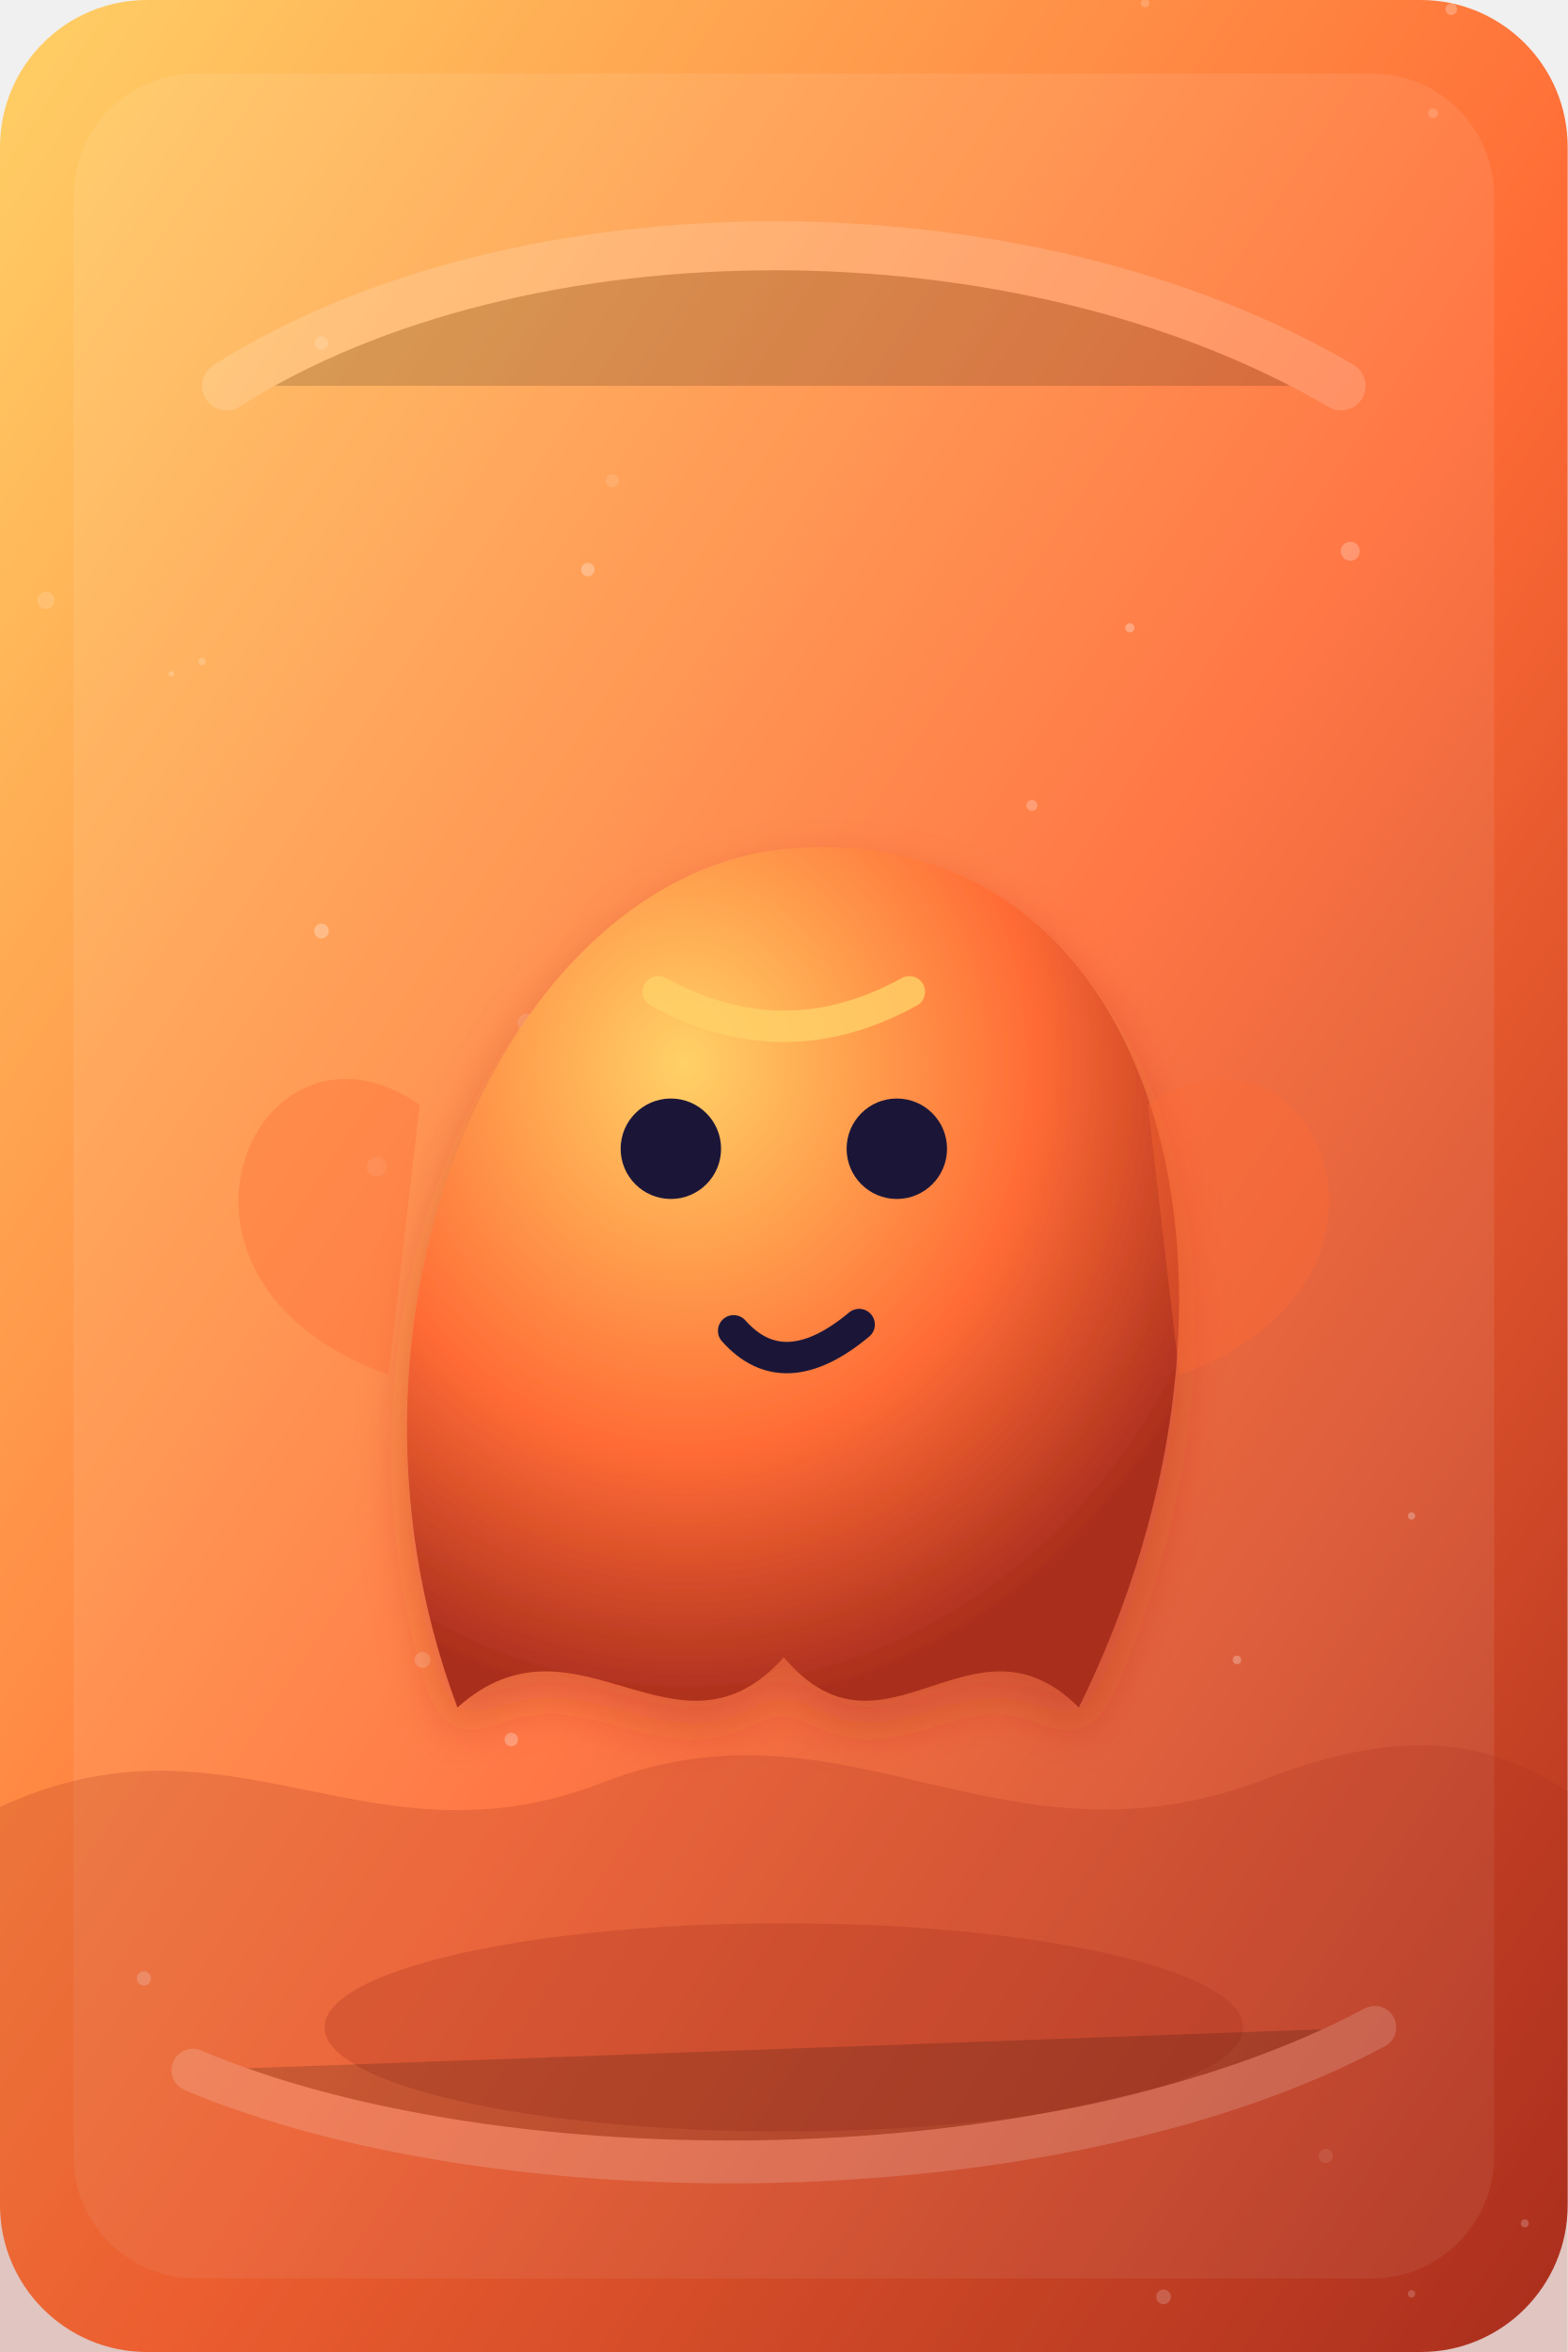
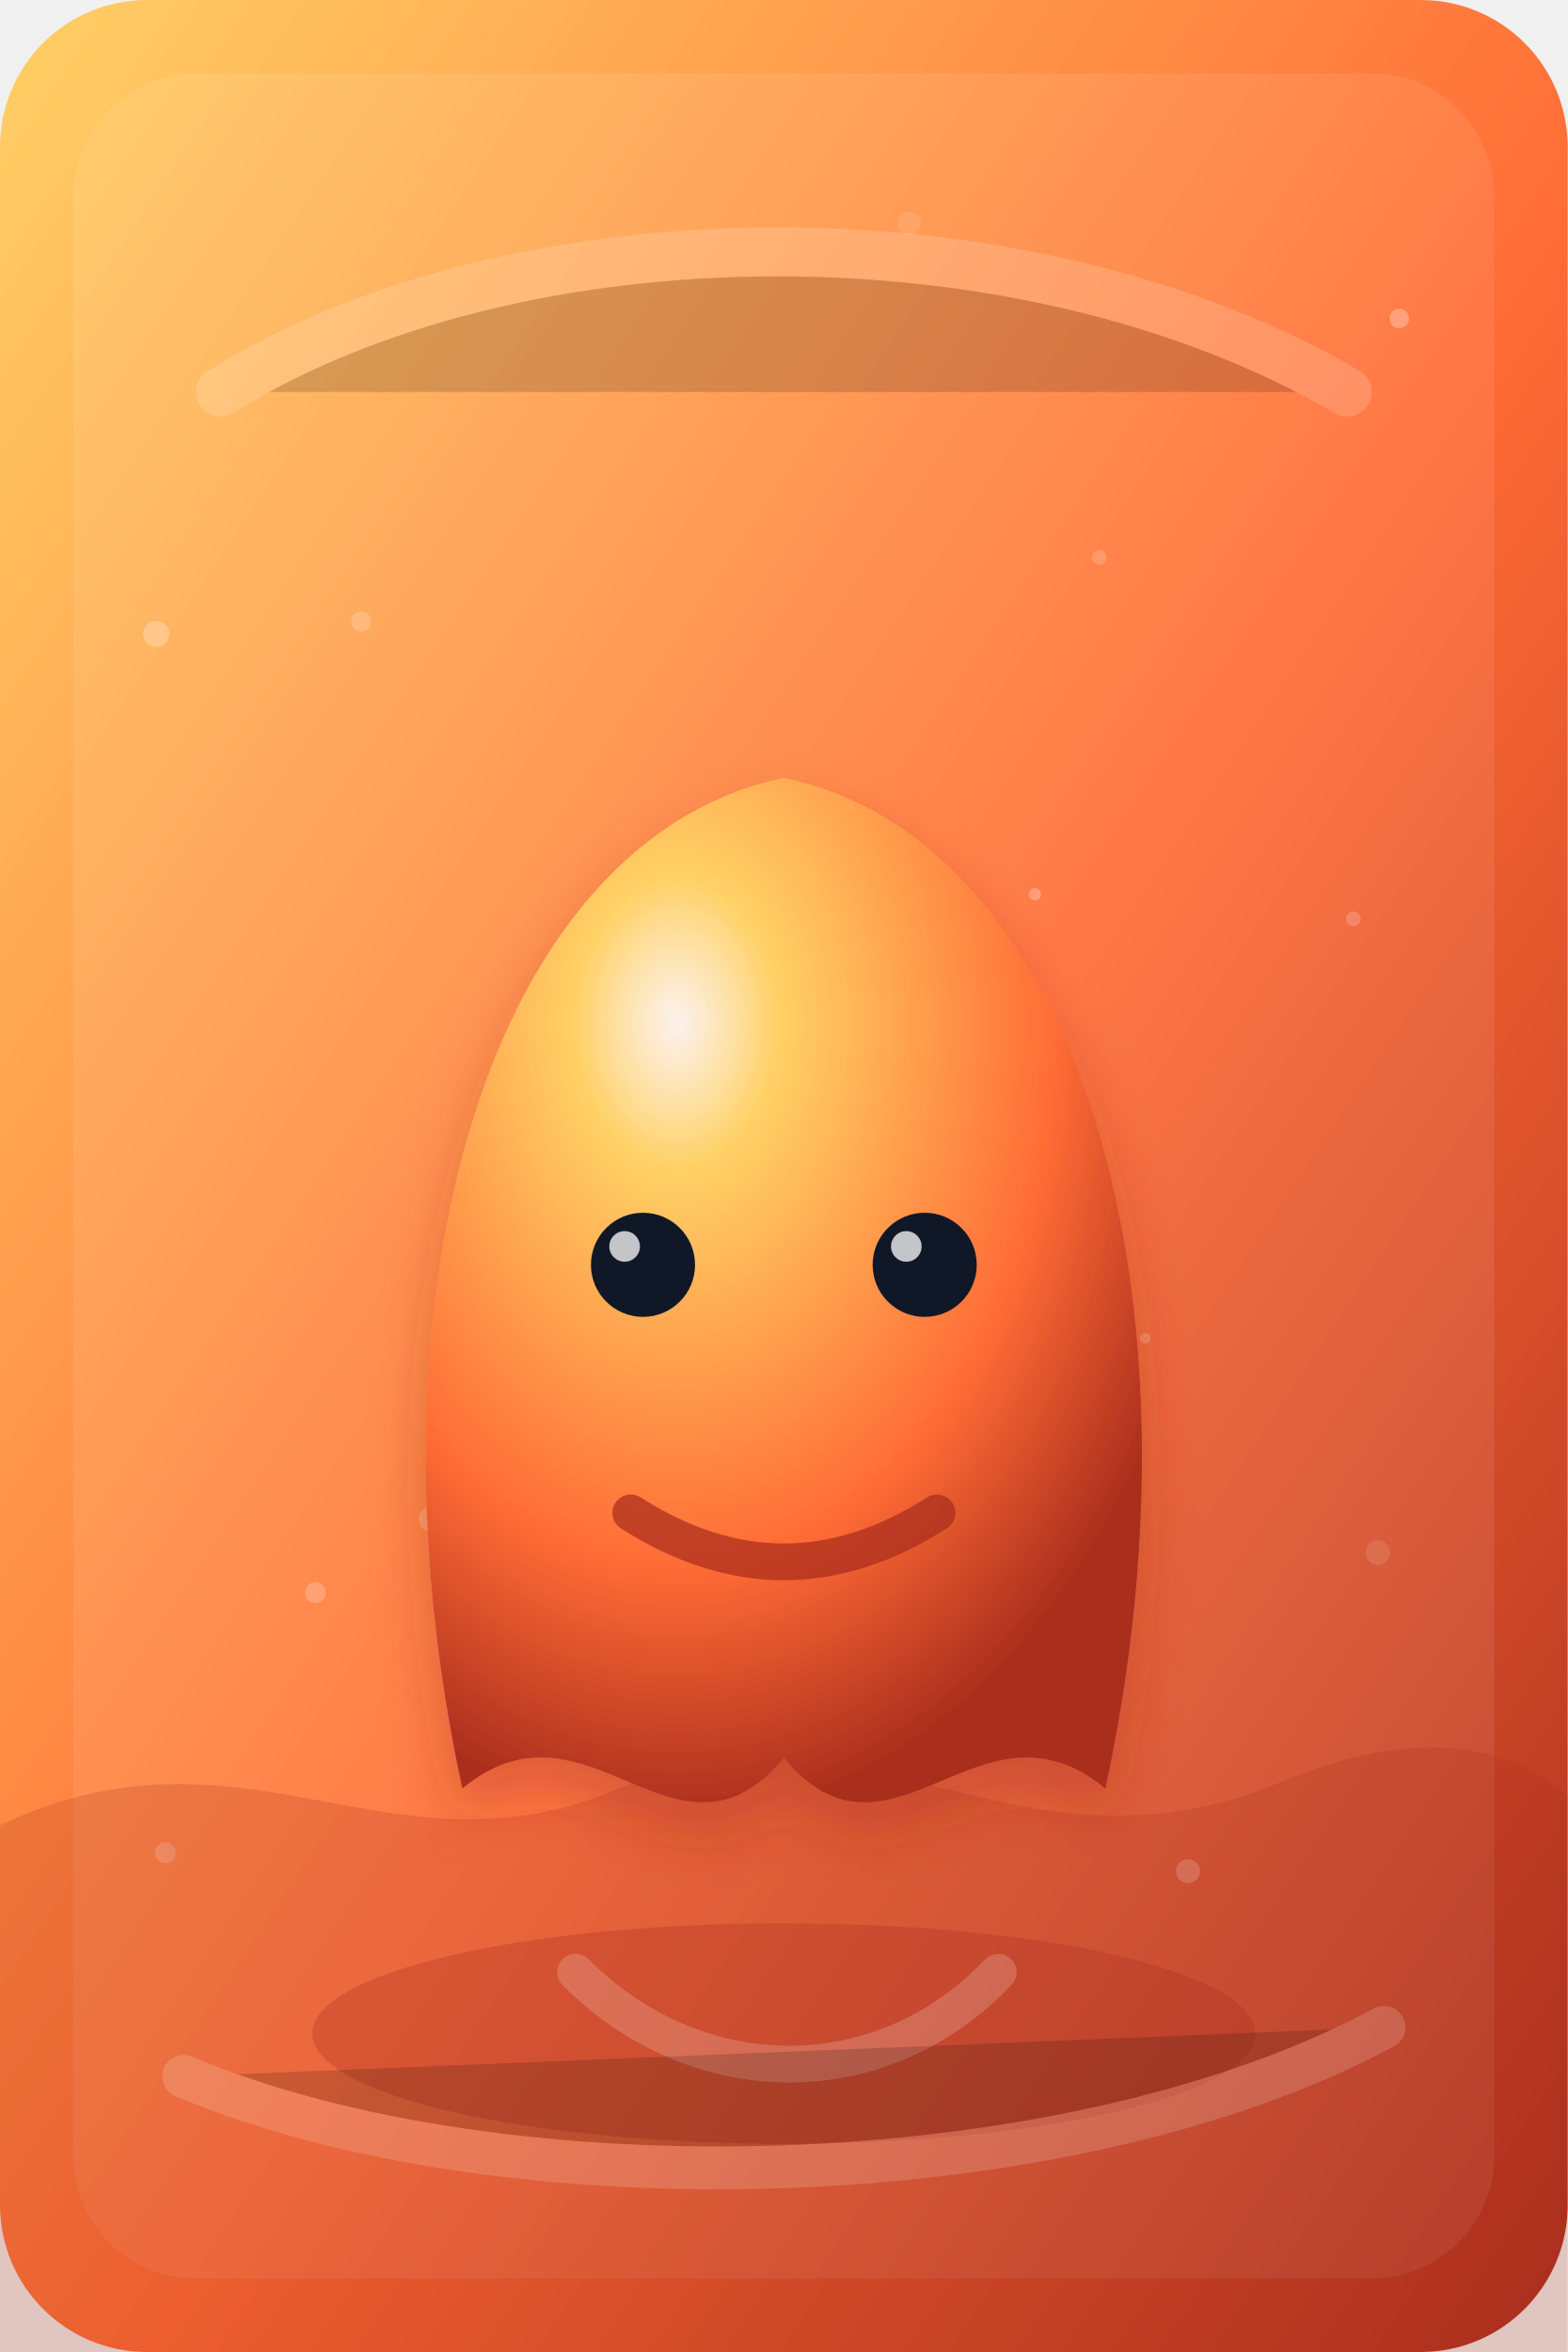
- <svg xmlns="http://www.w3.org/2000/svg" viewBox="0 0 512 768" role="img" aria-label="炼狱魔狼 original portrait">
+ <svg xmlns="http://www.w3.org/2000/svg" viewBox="0 0 512 768" role="img" aria-label="灾焰魔狼 unique portrait">
  <defs>
-     <linearGradient id="bgp13" x1="0" y1="0" x2="1" y2="1">
+     <linearGradient id="bg13" x1="0" y1="0" x2="1" y2="1">
      <stop offset="0" stop-color="#ffd166" />
      <stop offset=".55" stop-color="#ff6b35" />
      <stop offset="1" stop-color="#a92d1d" />
    </linearGradient>
-     <radialGradient id="body" cx=".36" cy=".25" r=".76">
-       <stop offset="0" stop-color="#ffd166" />
-       <stop offset=".6" stop-color="#ff6b35" />
+     <radialGradient id="body13" cx=".35" cy=".24" r=".78">
+       <stop offset="0" stop-color="#fff" stop-opacity=".88" />
+       <stop offset=".18" stop-color="#ffd166" />
+       <stop offset=".68" stop-color="#ff6b35" />
      <stop offset="1" stop-color="#a92d1d" />
    </radialGradient>
-     <radialGradient id="head" cx=".36" cy=".26" r=".72">
-       <stop offset="0" stop-color="#ffffff" stop-opacity=".85" />
-       <stop offset=".2" stop-color="#ffd166" />
-       <stop offset=".72" stop-color="#ff6b35" />
-       <stop offset="1" stop-color="#a92d1d" />
-     </radialGradient>
-     <filter id="softShadow" x="-30%" y="-30%" width="160%" height="160%">
-       <feDropShadow dx="0" dy="8" stdDeviation="8" flood-color="#a92d1d" flood-opacity=".35" />
+     <filter id="shadow13" x="-30%" y="-30%" width="160%" height="160%">
+       <feDropShadow dx="0" dy="10" stdDeviation="9" flood-color="#a92d1d" flood-opacity=".36" />
    </filter>
  </defs>
-   <rect width="512" height="768" rx="48" fill="url(#bgp13)" />
-   <rect x="24" y="24" width="464" height="720" rx="40" fill="#ffffff" opacity=".08" />
-   <g opacity=".42">
-     <circle cx="461" cy="749" r="1.2" fill="#fff" opacity="0.58" />
-     <circle cx="167" cy="568" r="2.2" fill="#fff" opacity="0.65" />
-     <circle cx="380" cy="750" r="2.4" fill="#fff" opacity="0.57" />
-     <circle cx="441" cy="180" r="3.1" fill="#fff" opacity="0.58" />
-     <circle cx="105" cy="112" r="2.2" fill="#fff" opacity="0.34" />
-     <circle cx="47" cy="646" r="2.3" fill="#fff" opacity="0.64" />
-     <circle cx="15" cy="196" r="2.8" fill="#fff" opacity="0.35" />
-     <circle cx="369" cy="205" r="1.5" fill="#fff" opacity="0.69" />
-     <circle cx="56" cy="220" r="0.9" fill="#fff" opacity="0.47" />
-     <circle cx="138" cy="542" r="2.6" fill="#fff" opacity="0.43" />
-     <circle cx="367" cy="401" r="2.9" fill="#fff" opacity="0.42" />
-     <circle cx="123" cy="381" r="3.2" fill="#fff" opacity="0.29" />
-     <circle cx="468" cy="37" r="1.6" fill="#fff" opacity="0.39" />
-     <circle cx="192" cy="186" r="2.2" fill="#fff" opacity="0.66" />
-     <circle cx="66" cy="216" r="1.2" fill="#fff" opacity="0.46" />
-     <circle cx="404" cy="542" r="1.4" fill="#fff" opacity="0.64" />
-     <circle cx="243" cy="380" r="3.1" fill="#fff" opacity="0.61" />
-     <circle cx="185" cy="414" r="3.1" fill="#fff" opacity="0.57" />
-     <circle cx="474" cy="3" r="1.9" fill="#fff" opacity="0.59" />
-     <circle cx="374" cy="1" r="1.4" fill="#fff" opacity="0.44" />
-     <circle cx="498" cy="726" r="1.3" fill="#fff" opacity="0.63" />
-     <circle cx="260" cy="321" r="1.4" fill="#fff" opacity="0.69" />
-     <circle cx="433" cy="704" r="2.3" fill="#fff" opacity="0.27" />
-     <circle cx="172" cy="334" r="3.0" fill="#fff" opacity="0.32" />
-     <circle cx="105" cy="304" r="2.4" fill="#fff" opacity="0.67" />
-     <circle cx="200" cy="157" r="2.1" fill="#fff" opacity="0.29" />
-     <circle cx="461" cy="495" r="1.2" fill="#fff" opacity="0.63" />
-     <circle cx="337" cy="263" r="1.8" fill="#fff" opacity="0.58" />
+   <rect width="512" height="768" rx="48" fill="url(#bg13)" />
+   <rect x="24" y="24" width="464" height="720" rx="40" fill="#fff" opacity=".08" />
+   <g opacity=".46">
+     <circle cx="374" cy="437" r="1.7" fill="#fff" opacity="0.44" />
+     <circle cx="51" cy="207" r="4.3" fill="#fff" opacity="0.54" />
+     <circle cx="216" cy="327" r="2.7" fill="#fff" opacity="0.42" />
+     <circle cx="200" cy="536" r="2.5" fill="#fff" opacity="0.26" />
+     <circle cx="54" cy="605" r="3.4" fill="#fff" opacity="0.48" />
+     <circle cx="457" cy="104" r="3.2" fill="#fff" opacity="0.61" />
+     <circle cx="313" cy="565" r="2.7" fill="#fff" opacity="0.56" />
+     <circle cx="364" cy="527" r="5.2" fill="#fff" opacity="0.24" />
+     <circle cx="179" cy="424" r="1.8" fill="#fff" opacity="0.24" />
+     <circle cx="177" cy="408" r="2.1" fill="#fff" opacity="0.41" />
+     <circle cx="141" cy="496" r="4.3" fill="#fff" opacity="0.41" />
+     <circle cx="297" cy="73" r="3.8" fill="#fff" opacity="0.22" />
+     <circle cx="103" cy="520" r="3.4" fill="#fff" opacity="0.45" />
+     <circle cx="243" cy="296" r="2.1" fill="#fff" opacity="0.40" />
+     <circle cx="118" cy="203" r="3.3" fill="#fff" opacity="0.41" />
+     <circle cx="388" cy="611" r="3.9" fill="#fff" opacity="0.49" />
+     <circle cx="442" cy="300" r="2.4" fill="#fff" opacity="0.41" />
+     <circle cx="359" cy="182" r="2.4" fill="#fff" opacity="0.37" />
+     <circle cx="338" cy="292" r="2.0" fill="#fff" opacity="0.57" />
+     <circle cx="450" cy="507" r="4.0" fill="#fff" opacity="0.25" />
+     <circle cx="276" cy="407" r="4.2" fill="#fff" opacity="0.23" />
  </g>
-   <path d="M0 590 C76 555 120 612 197 582 C277 551 327 614 413 581 C462 562 489 570 512 585 V768 H0Z" fill="#a92d1d" opacity=".22" />
-   <ellipse cx="256" cy="662" rx="150" ry="34" fill="#a92d1d" opacity=".28" />
-   <g transform="translate(0 122)">
-     <path d="M149.4 435.55 C100.2 304.35 167.85 156.75 264.2 154.7 C379 150.6 420 298.2 352.35 435.55 C317.5 400.7 288.8 458.1 256 419.15 C221.15 458.1 188.35 400.7 149.4 435.55Z" fill="url(#body)" filter="url(#softShadow)" />
-     <circle cx="219.1" cy="253.1" r="16.4" fill="#1b1638" />
-     <circle cx="292.9" cy="253.1" r="16.4" fill="#1b1638" />
-     <path d="M239.6 312.55 Q256 331 280.6 310.5" stroke="#1b1638" stroke-width="10.25" fill="none" stroke-linecap="round" />
-     <path d="M126.85 326.9 C40.75 296.15 83.8 201.85 137.1 238.75" fill="#ff6b35" opacity=".35" />
-     <path d="M385.15 326.9 C471.25 296.15 428.2 201.85 374.9 238.75" fill="#ff6b35" opacity=".35" />
-     <path d="M215 201.85 Q256 224.4 297 201.85" stroke="#ffd166" stroke-width="10.25" fill="none" stroke-linecap="round" opacity=".8" />
+   <path d="M0 596 C80 558 128 616 202 584 C281 550 332 618 418 582 C464 563 492 570 512 586 V768 H0Z" fill="#a92d1d" opacity=".22" />
+   <ellipse cx="256" cy="664" rx="154" ry="36" fill="#a92d1d" opacity=".3" />
+   <g transform="translate(0 84)">
+     <path d="M151 500 C116 338 160 190 256 170 C352 190 396 338 361 500 C320 466 291 532 256 490 C221 532 192 466 151 500Z" fill="url(#body13)" filter="url(#shadow13)" />
+     <circle cx="210" cy="329" r="17" fill="#101827" />
+     <circle cx="302" cy="329" r="17" fill="#101827" />
+     <circle cx="204" cy="323" r="5" fill="#fff" opacity=".75" />
+     <circle cx="296" cy="323" r="5" fill="#fff" opacity=".75" />
+     <path d="M206 410 Q256 442 306 410" stroke="#a92d1d" stroke-width="12" fill="none" stroke-linecap="round" opacity=".72" />
+     <path d="M188 560 C228 600 288 600 326 560" stroke="#fff" stroke-width="12" stroke-linecap="round" opacity=".18" fill="none" />
  </g>
-   <path d="M74 126 C170 65 334 65 438 126" stroke="#fff" stroke-width="16" stroke-linecap="round" opacity=".16" />
-   <path d="M63 676 C162 718 344 718 449 662" stroke="#fff" stroke-width="14" stroke-linecap="round" opacity=".16" />
+   <path d="M72 128 C168 68 334 66 440 128" stroke="#fff" stroke-width="16" stroke-linecap="round" opacity=".16" />
+   <path d="M60 678 C164 722 348 718 452 662" stroke="#fff" stroke-width="14" stroke-linecap="round" opacity=".16" />
</svg>
